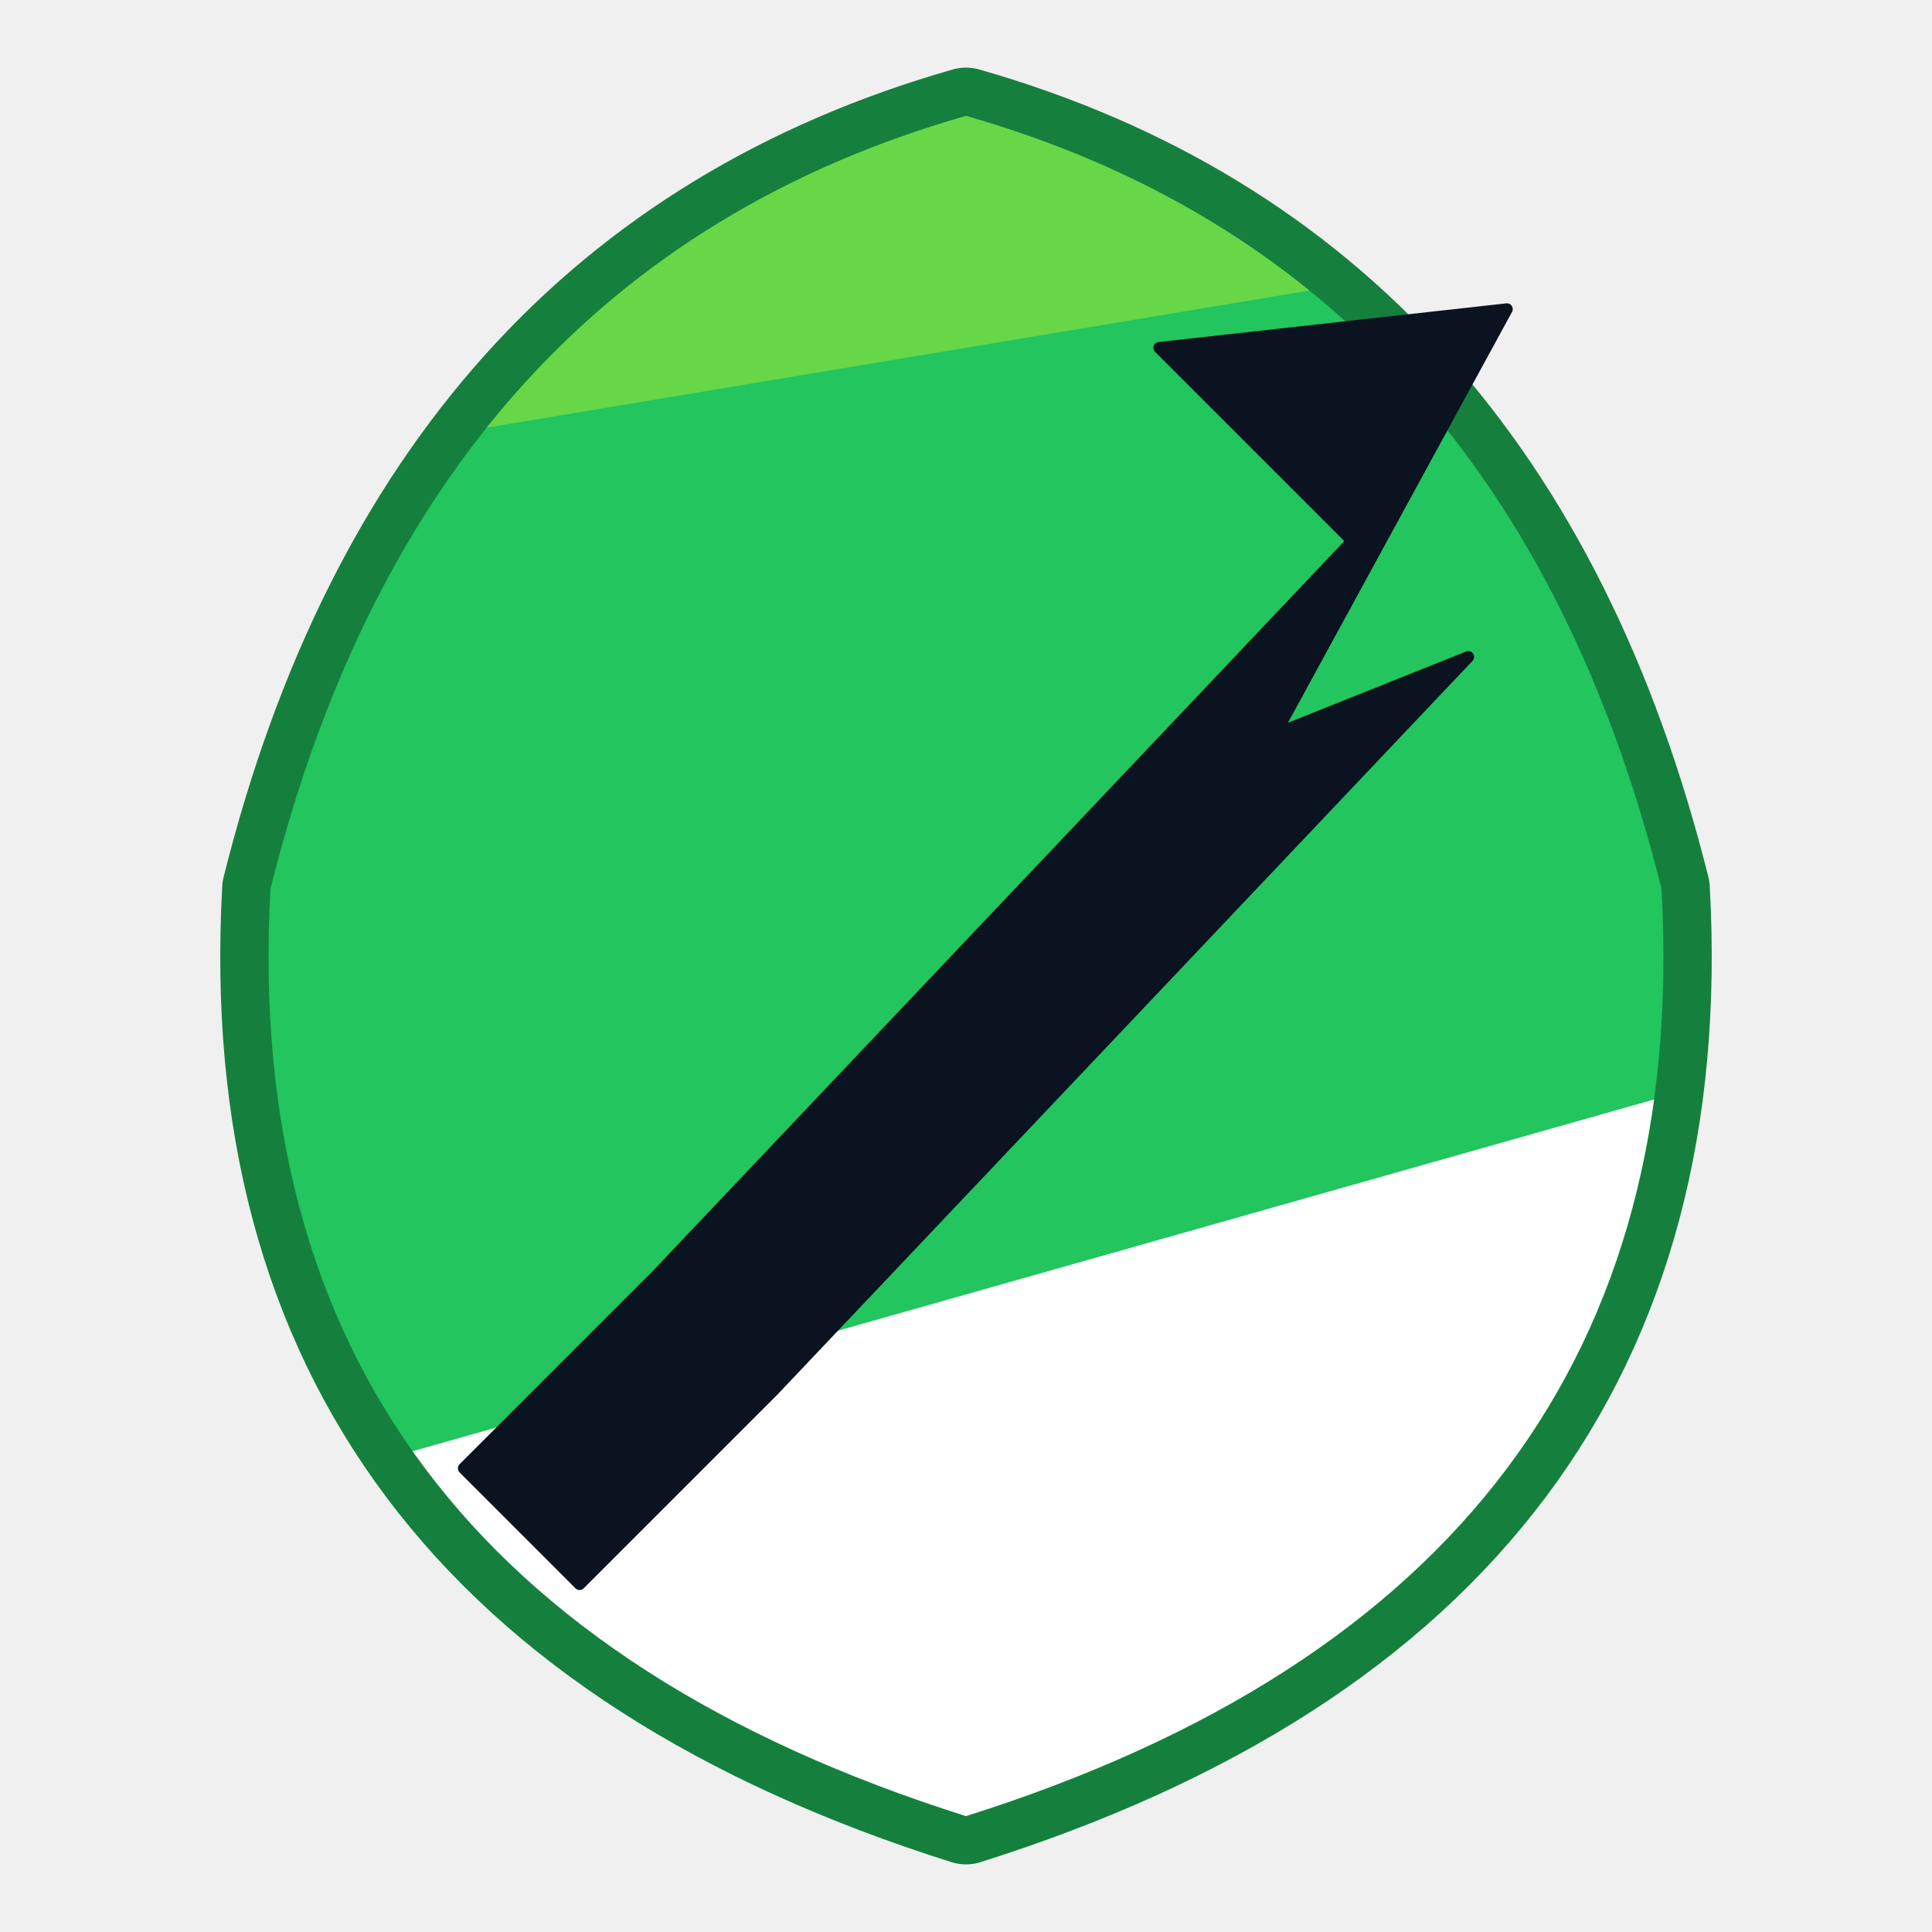
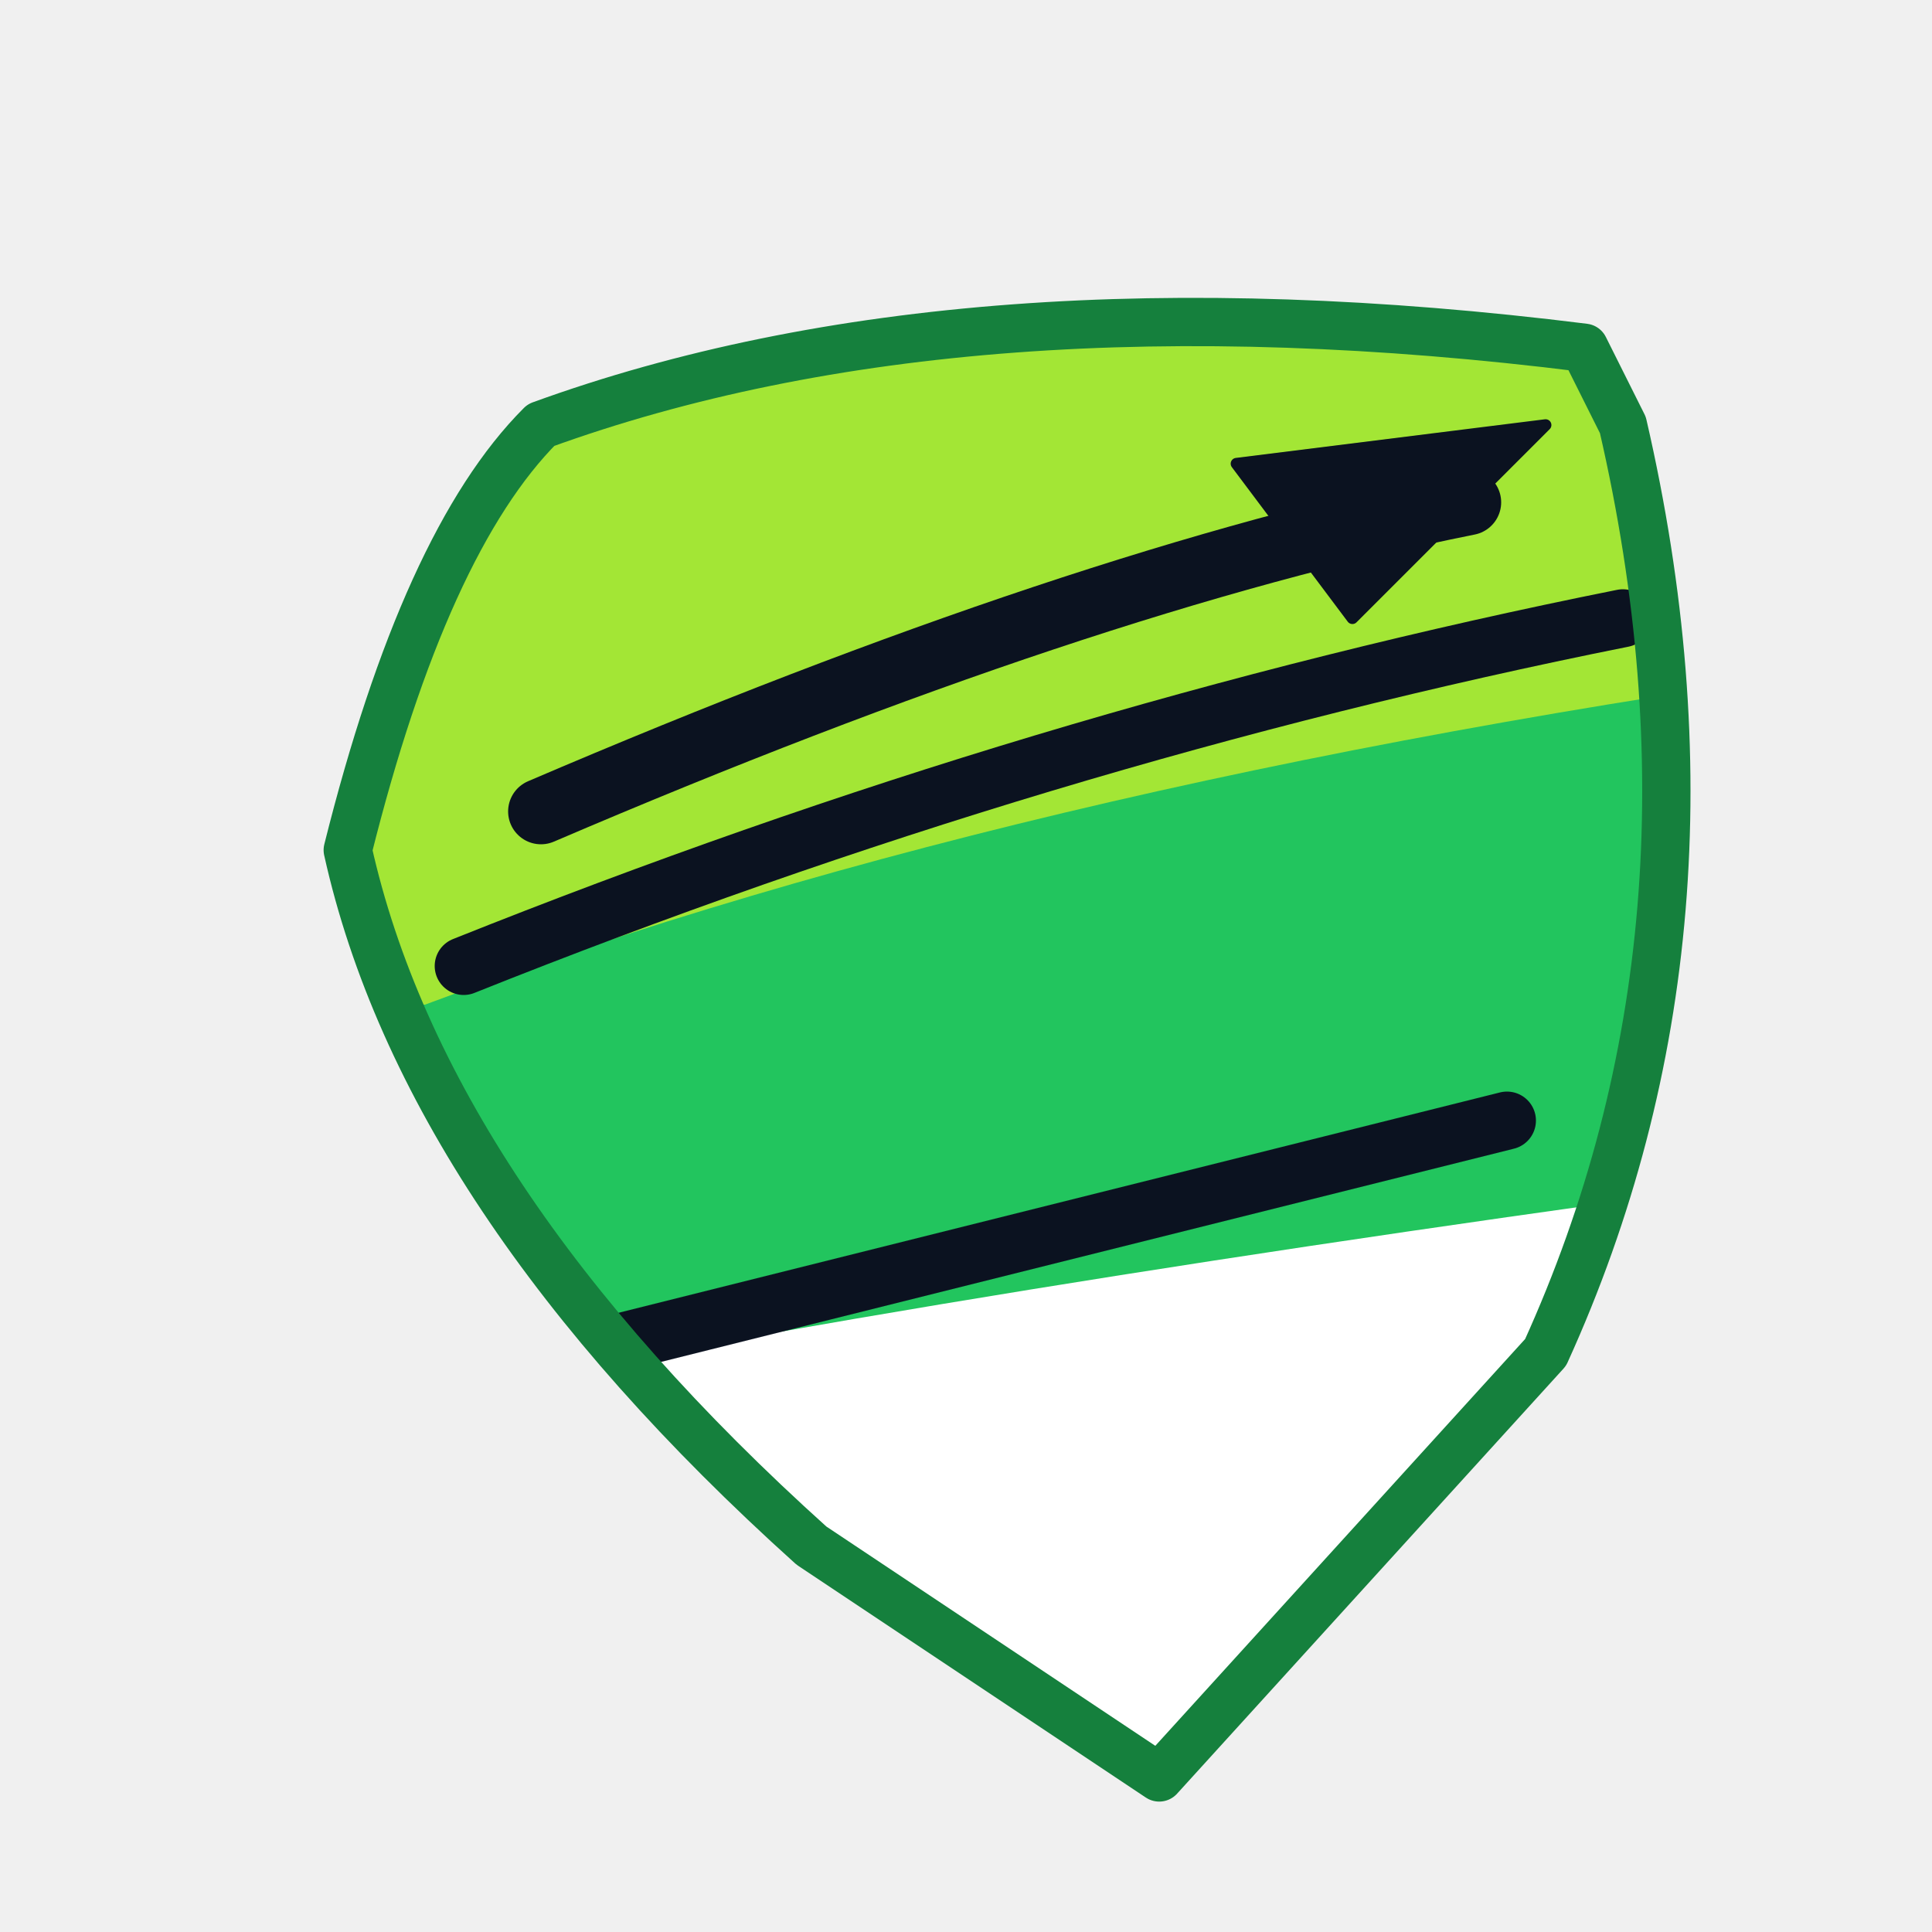
<svg xmlns="http://www.w3.org/2000/svg" viewBox="0 0 100 100" role="img" aria-label="Farroway">
  <defs>
    <clipPath id="leafClip">
-       <path d="M 50 6                Q 22 14, 14 46                Q 12 82, 50 94                Q 88 82, 86 46                Q 78 14, 50 6 Z" />
+       <path d="M 28 22                Q 50 14, 82 18                L 84 22                Q 90 48, 80 70                L 60 92                L 42 80                Q 22 62, 18 44                Q 22 28, 28 22 Z" />
    </clipPath>
  </defs>
-   <path d="M 50 6            Q 22 14, 14 46            Q 12 82, 50 94            Q 88 82, 86 46            Q 78 14, 50 6 Z" fill="none" stroke="#15803D" stroke-width="5" stroke-linejoin="round" />
  <g clip-path="url(#leafClip)">
-     <rect x="0" y="0" width="100" height="100" fill="#22C55E" />
-     <polygon points="-10,-10 110,-10 110,8 -10,28" fill="#A3E635" opacity="0.55" />
-     <polygon points="-10,84 110,50 110,120 -10,120" fill="#FFFFFF" />
+     <rect x="0" y="0" width="100" height="100" fill="#FFFFFF" />
+     <path d="M 0 0 L 100 0 L 100 60 Q 54 66, 24 72 L 0 72 Z" fill="#22C55E" />
+     <path d="M 0 0 L 100 0 L 100 34 Q 54 40, 22 52 L 0 52 Z" fill="#A3E635" />
  </g>
-   <polygon points="78,16 60,18 70,28 34,66 24,76 30,82 40,72 76,34 66,38" fill="#0B1220" stroke="#0B1220" stroke-width="0.6" stroke-linejoin="round" />
+   <g clip-path="url(#leafClip)">
+     <path d="M 24 50 Q 54 38, 84 32" fill="none" stroke="#0B1220" stroke-width="3" stroke-linecap="round" />
+     <path d="M 30 70 Q 54 64, 78 58" fill="none" stroke="#0B1220" stroke-width="3" stroke-linecap="round" />
+   </g>
+   <path d="M 28 22            Q 50 14, 82 18            L 84 22            Q 90 48, 80 70            L 60 92            L 42 80            Q 22 62, 18 44            Q 22 28, 28 22 Z" fill="none" stroke="#15803D" stroke-width="2.5" stroke-linejoin="round" />
+   <path d="M 28 42 Q 56 30, 76 26" fill="none" stroke="#0B1220" stroke-width="3.4" stroke-linecap="round" />
+   <polygon points="80,22 64,24 70,32" fill="#0B1220" stroke="#0B1220" stroke-width="0.6" stroke-linejoin="round" />
</svg>
